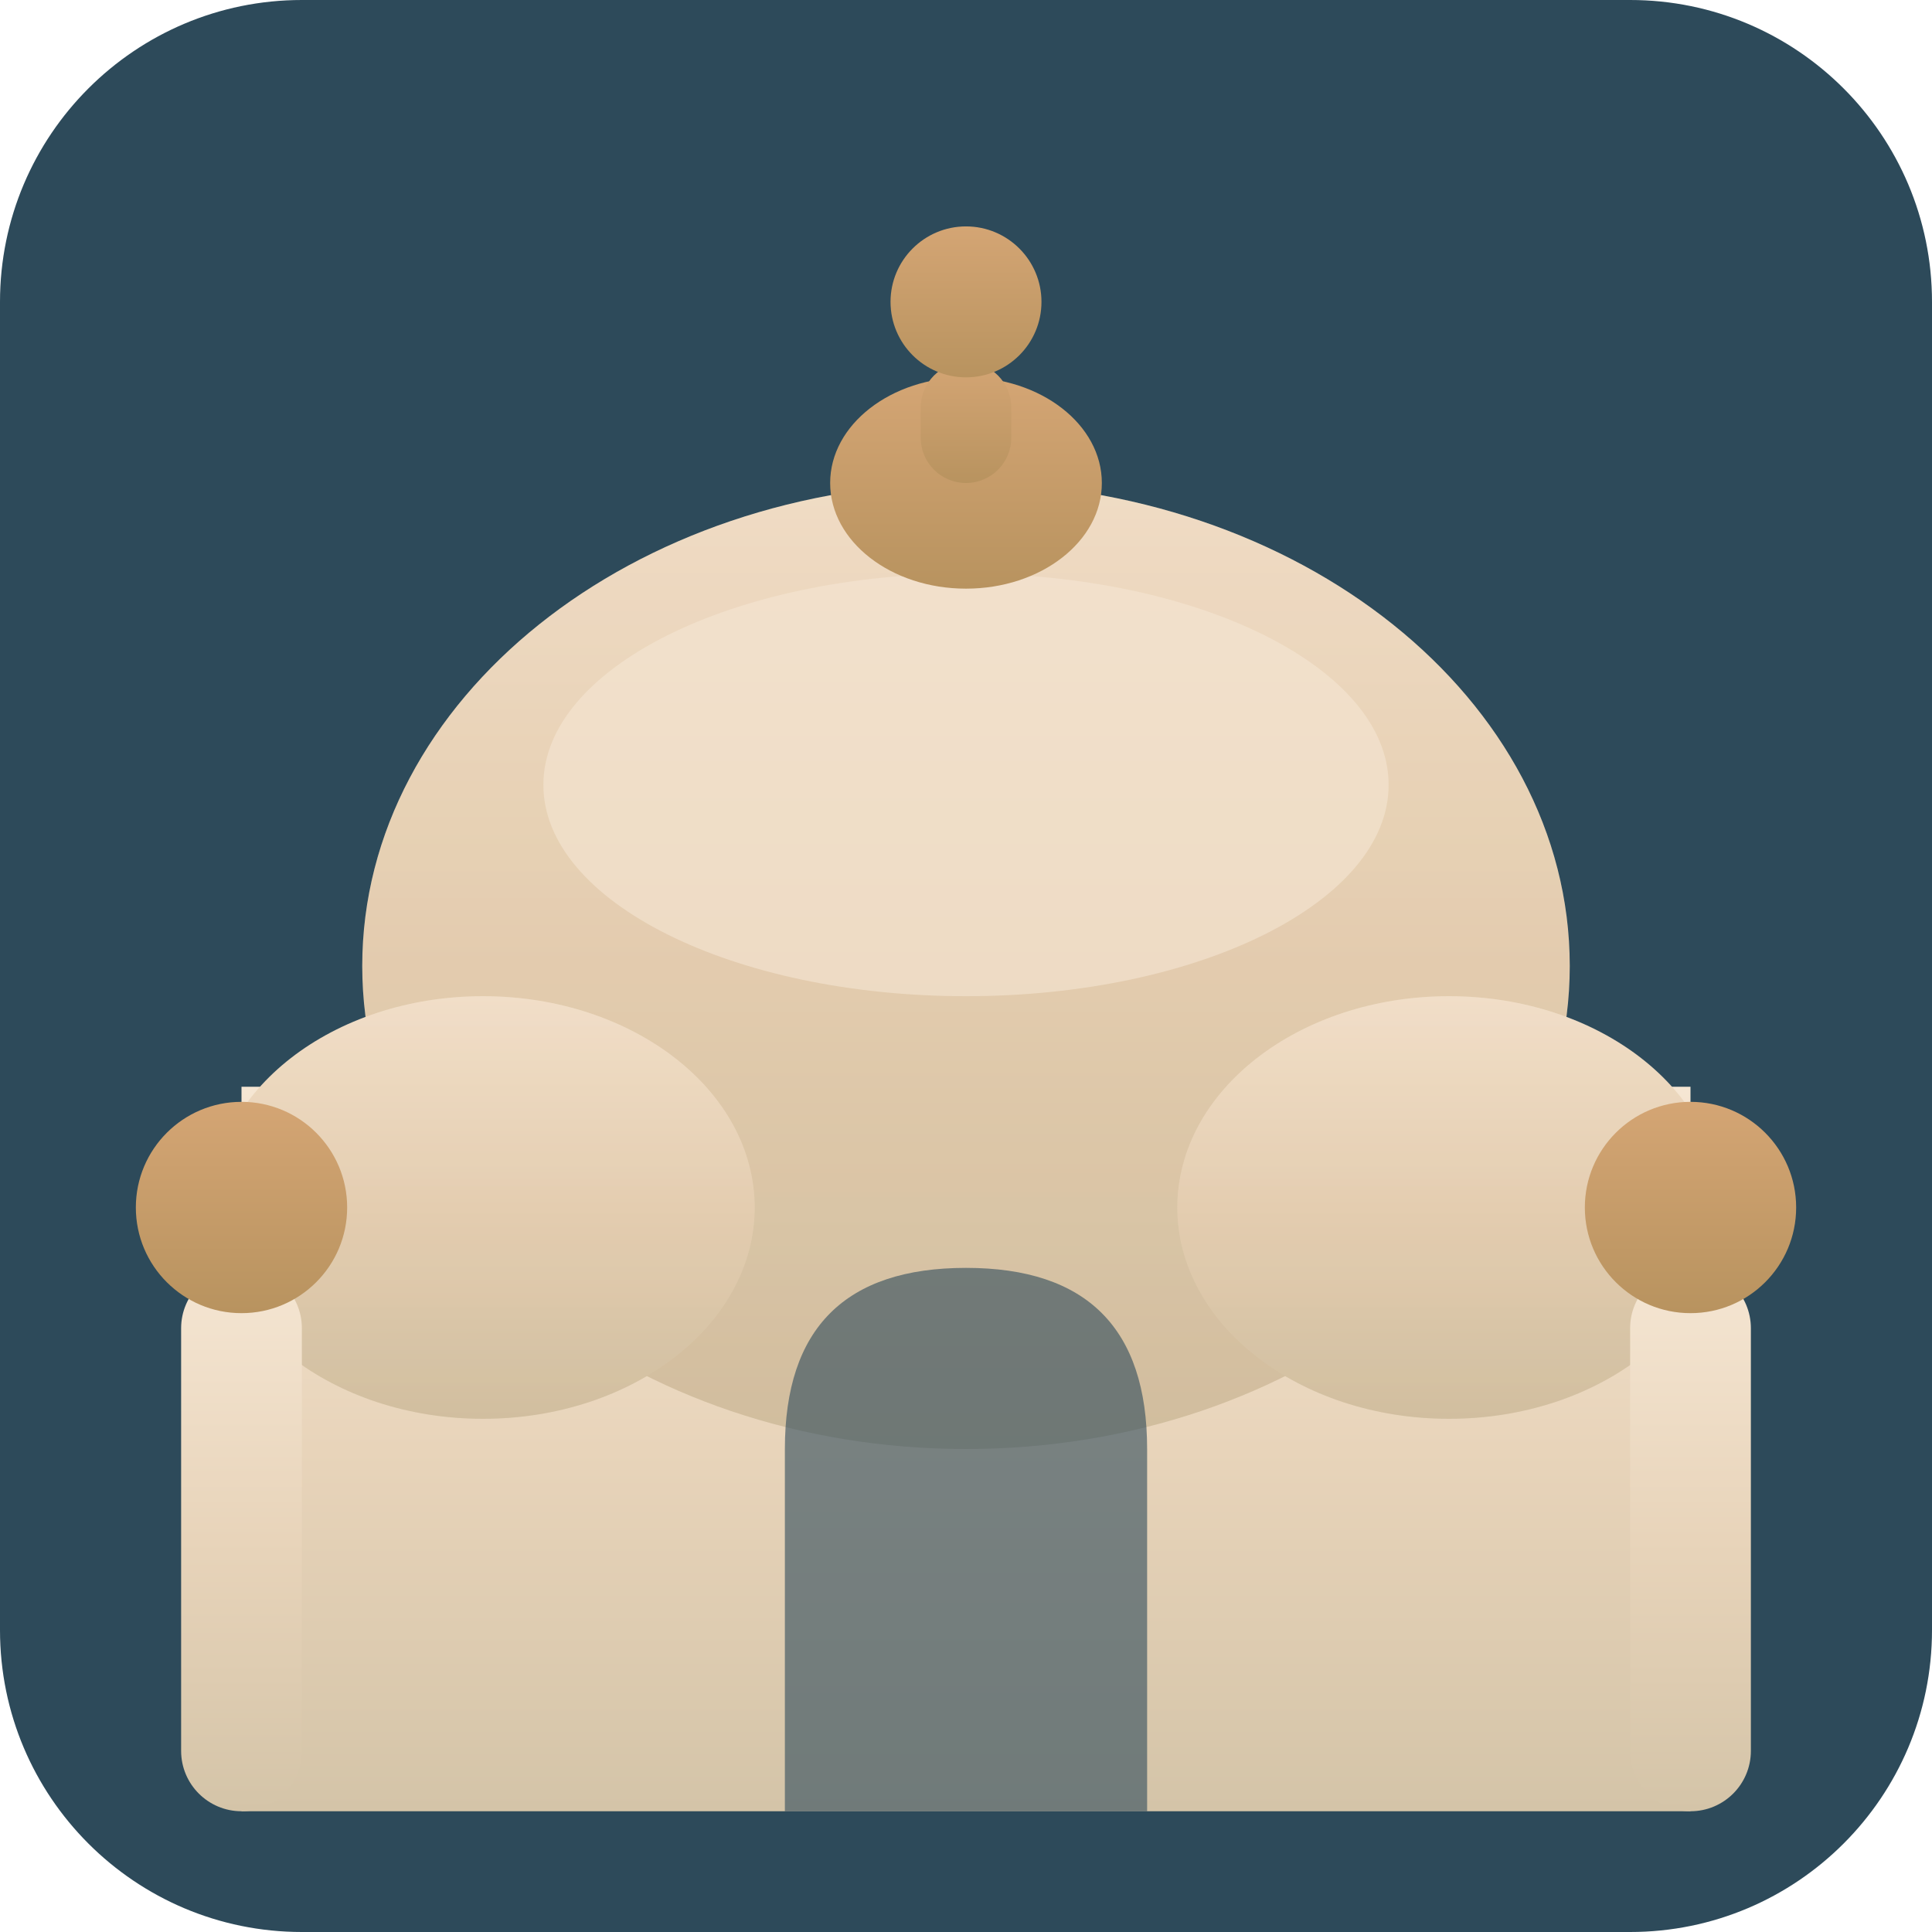
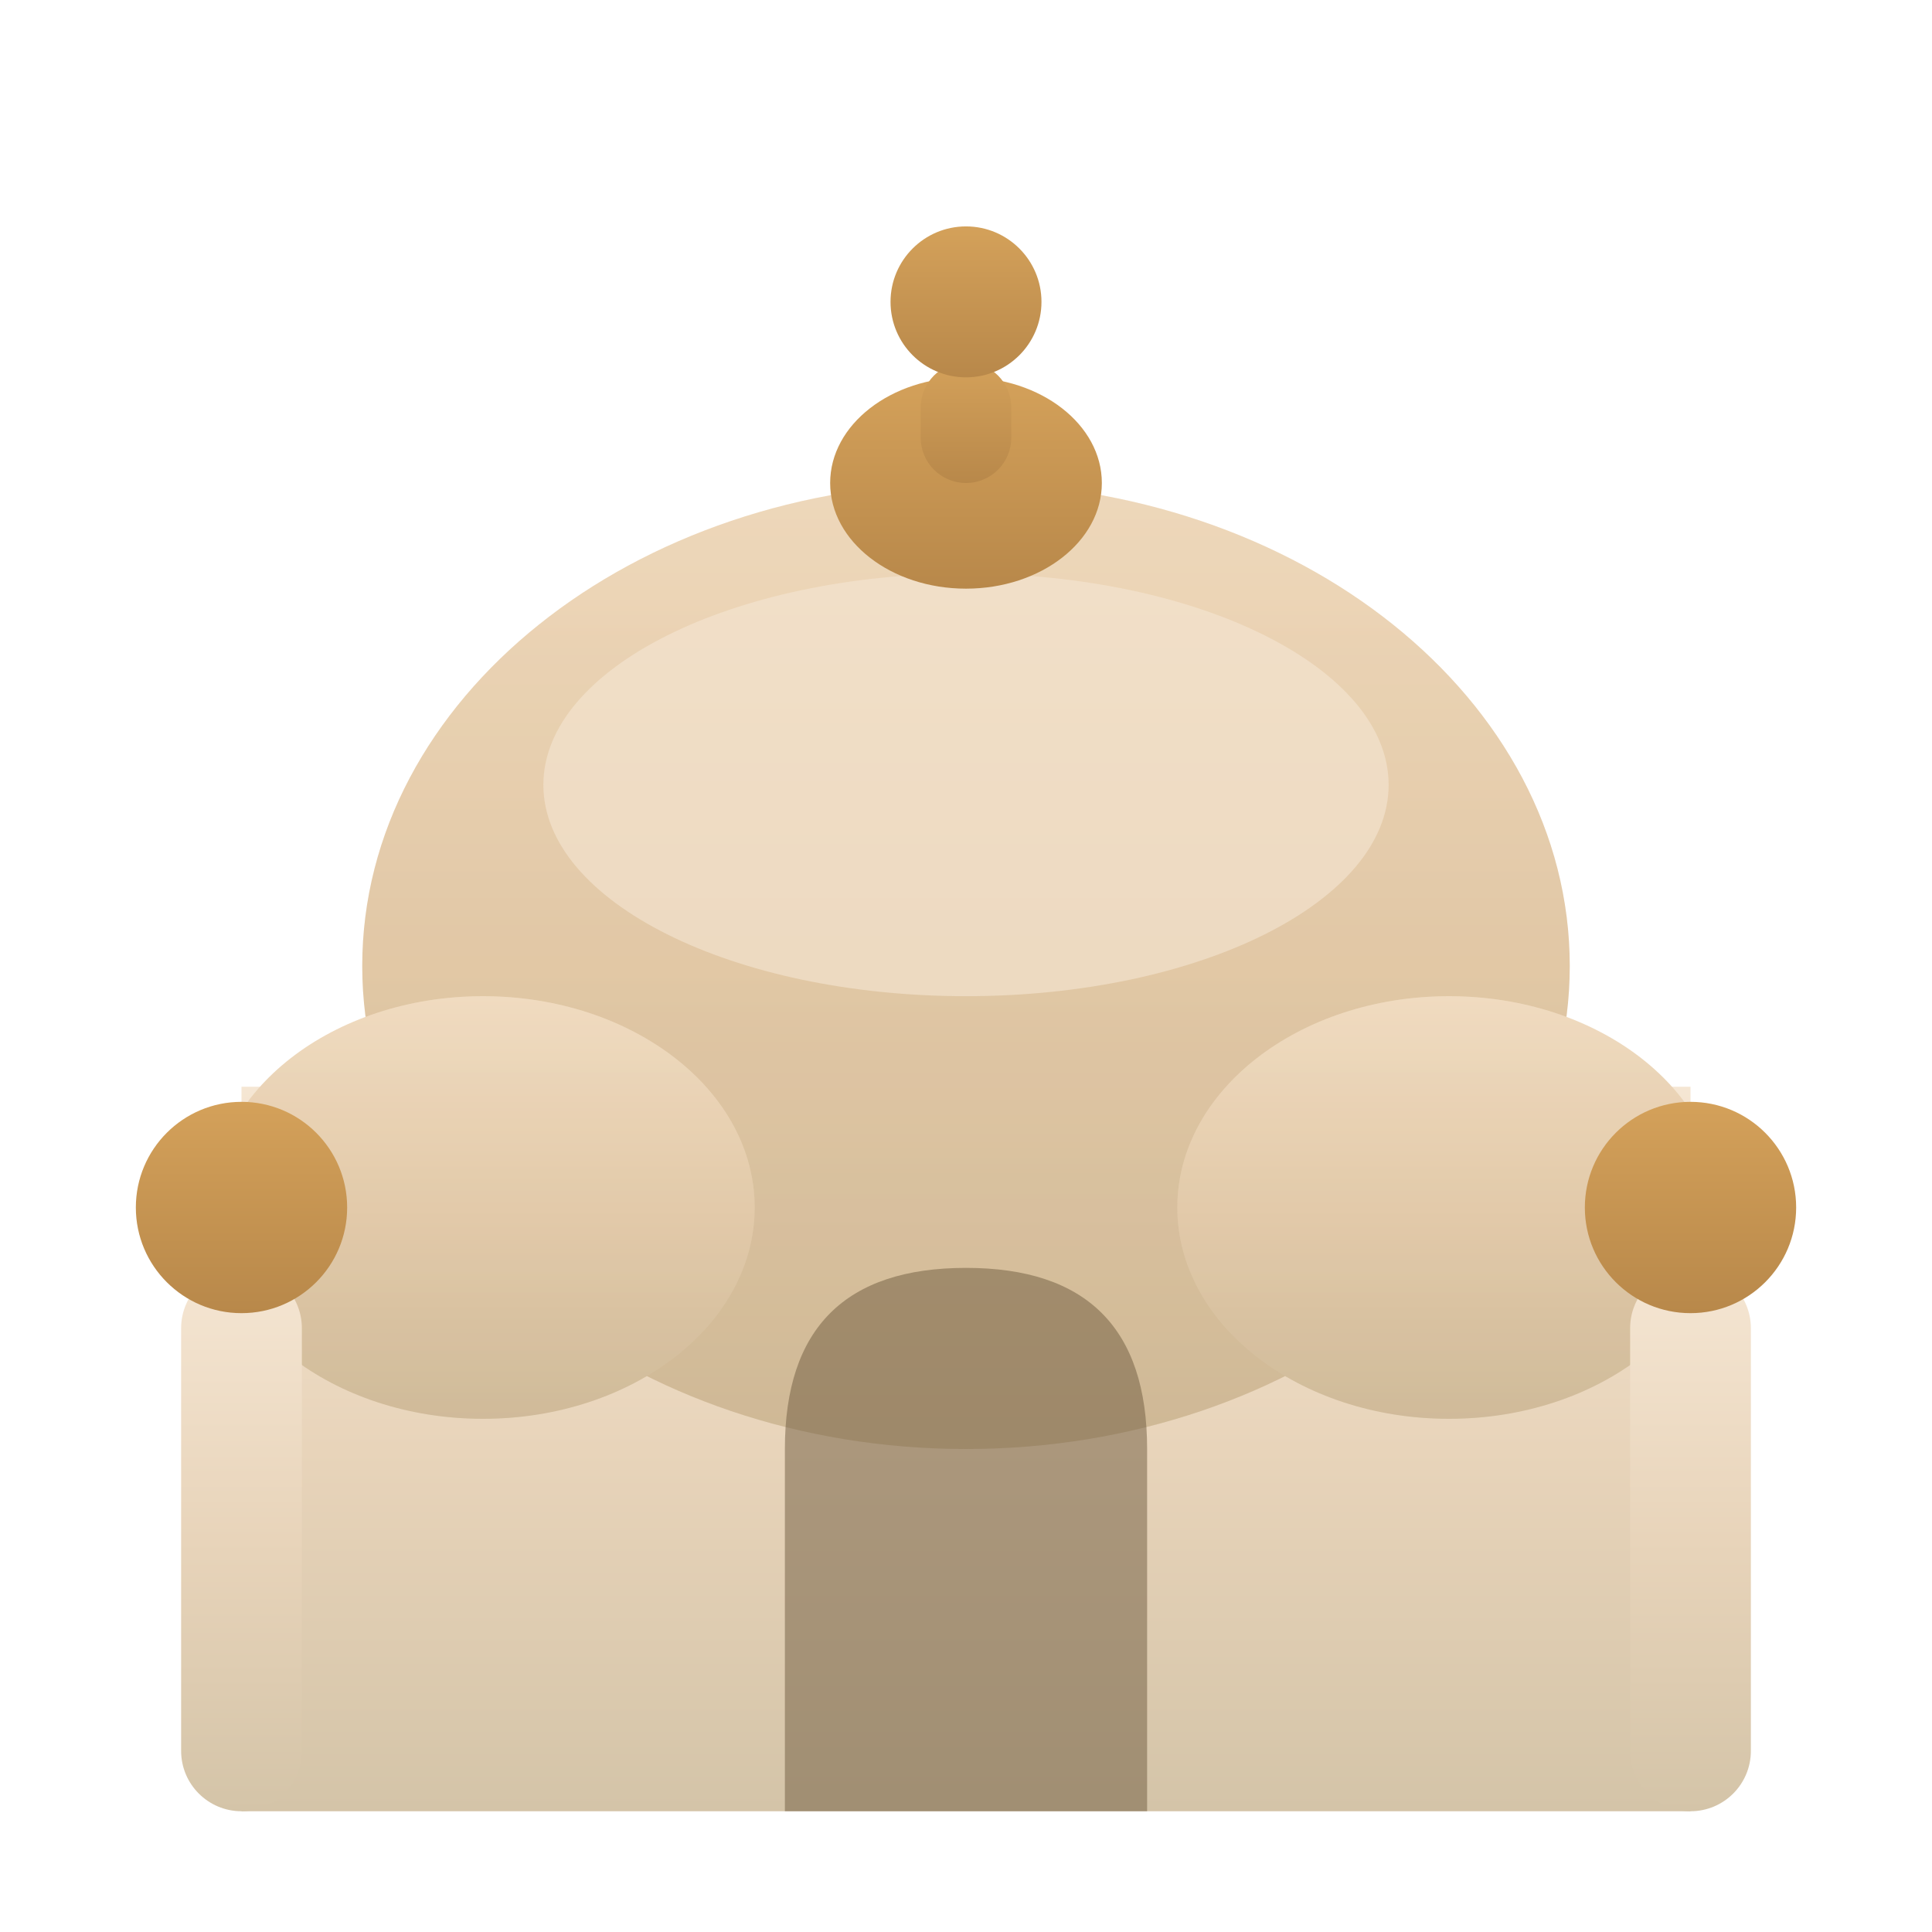
<svg xmlns="http://www.w3.org/2000/svg" viewBox="0 0 64 64" width="64" height="64">
  <defs>
    <linearGradient id="dome" x1="0%" y1="0%" x2="0%" y2="100%">
      <stop offset="0%" style="stop-color:#f5e6d3" />
      <stop offset="50%" style="stop-color:#e8d4ba" />
      <stop offset="100%" style="stop-color:#d4c4a8" />
    </linearGradient>
    <linearGradient id="gold" x1="0%" y1="0%" x2="0%" y2="100%">
-       <stop offset="0%" style="stop-color:#d4a574" />
-       <stop offset="100%" style="stop-color:#b8935f" />
+       <stop offset="0%" style="stop-color:#d4a15a" />
+       <stop offset="100%" style="stop-color:#b8884a" />
    </linearGradient>
  </defs>
-   <rect width="64" height="64" fill="#2d4a5a" rx="10" />
+   <rect width="64" height="64" fill="transparent" rx="10" />
  <rect x="8" y="36" width="48" height="24" fill="url(#dome)" />
  <ellipse cx="32" cy="32" rx="20" ry="16" fill="url(#dome)" />
-   <ellipse cx="32" cy="32" rx="20" ry="16" fill="url(#gold)" opacity="0.15" />
+   <ellipse cx="32" cy="32" rx="20" ry="16" fill="url(#gold)" opacity="0.2" />
  <ellipse cx="32" cy="26" rx="14" ry="7" fill="#f5e6d3" opacity="0.6" />
  <ellipse cx="16" cy="40" rx="9" ry="7" fill="url(#dome)" />
-   <ellipse cx="16" cy="40" rx="9" ry="7" fill="url(#gold)" opacity="0.12" />
+   <ellipse cx="16" cy="40" rx="9" ry="7" fill="url(#gold)" opacity="0.16" />
  <ellipse cx="48" cy="40" rx="9" ry="7" fill="url(#dome)" />
-   <ellipse cx="48" cy="40" rx="9" ry="7" fill="url(#gold)" opacity="0.12" />
+   <ellipse cx="48" cy="40" rx="9" ry="7" fill="url(#gold)" opacity="0.16" />
  <rect x="6" y="42" width="4" height="18" fill="url(#dome)" rx="2" />
  <circle cx="8" cy="40" r="3.5" fill="url(#gold)" />
  <rect x="54" y="42" width="4" height="18" fill="url(#dome)" rx="2" />
  <circle cx="56" cy="40" r="3.5" fill="url(#gold)" />
-   <path d="M 26 48 Q 26 42 32 42 Q 38 42 38 48 L 38 60 L 26 60 Z" fill="#2d4a5a" opacity="0.6" />
+   <path d="M 26 48 Q 26 42 32 42 Q 38 42 38 48 L 38 60 L 26 60 Z" fill="#6d5a3d" opacity="0.5" />
  <ellipse cx="32" cy="16" rx="4.5" ry="3.5" fill="url(#gold)" />
  <rect x="30.5" y="12" width="3" height="4" fill="url(#gold)" rx="1.5" />
  <circle cx="32" cy="10" r="2.5" fill="url(#gold)" />
</svg>
